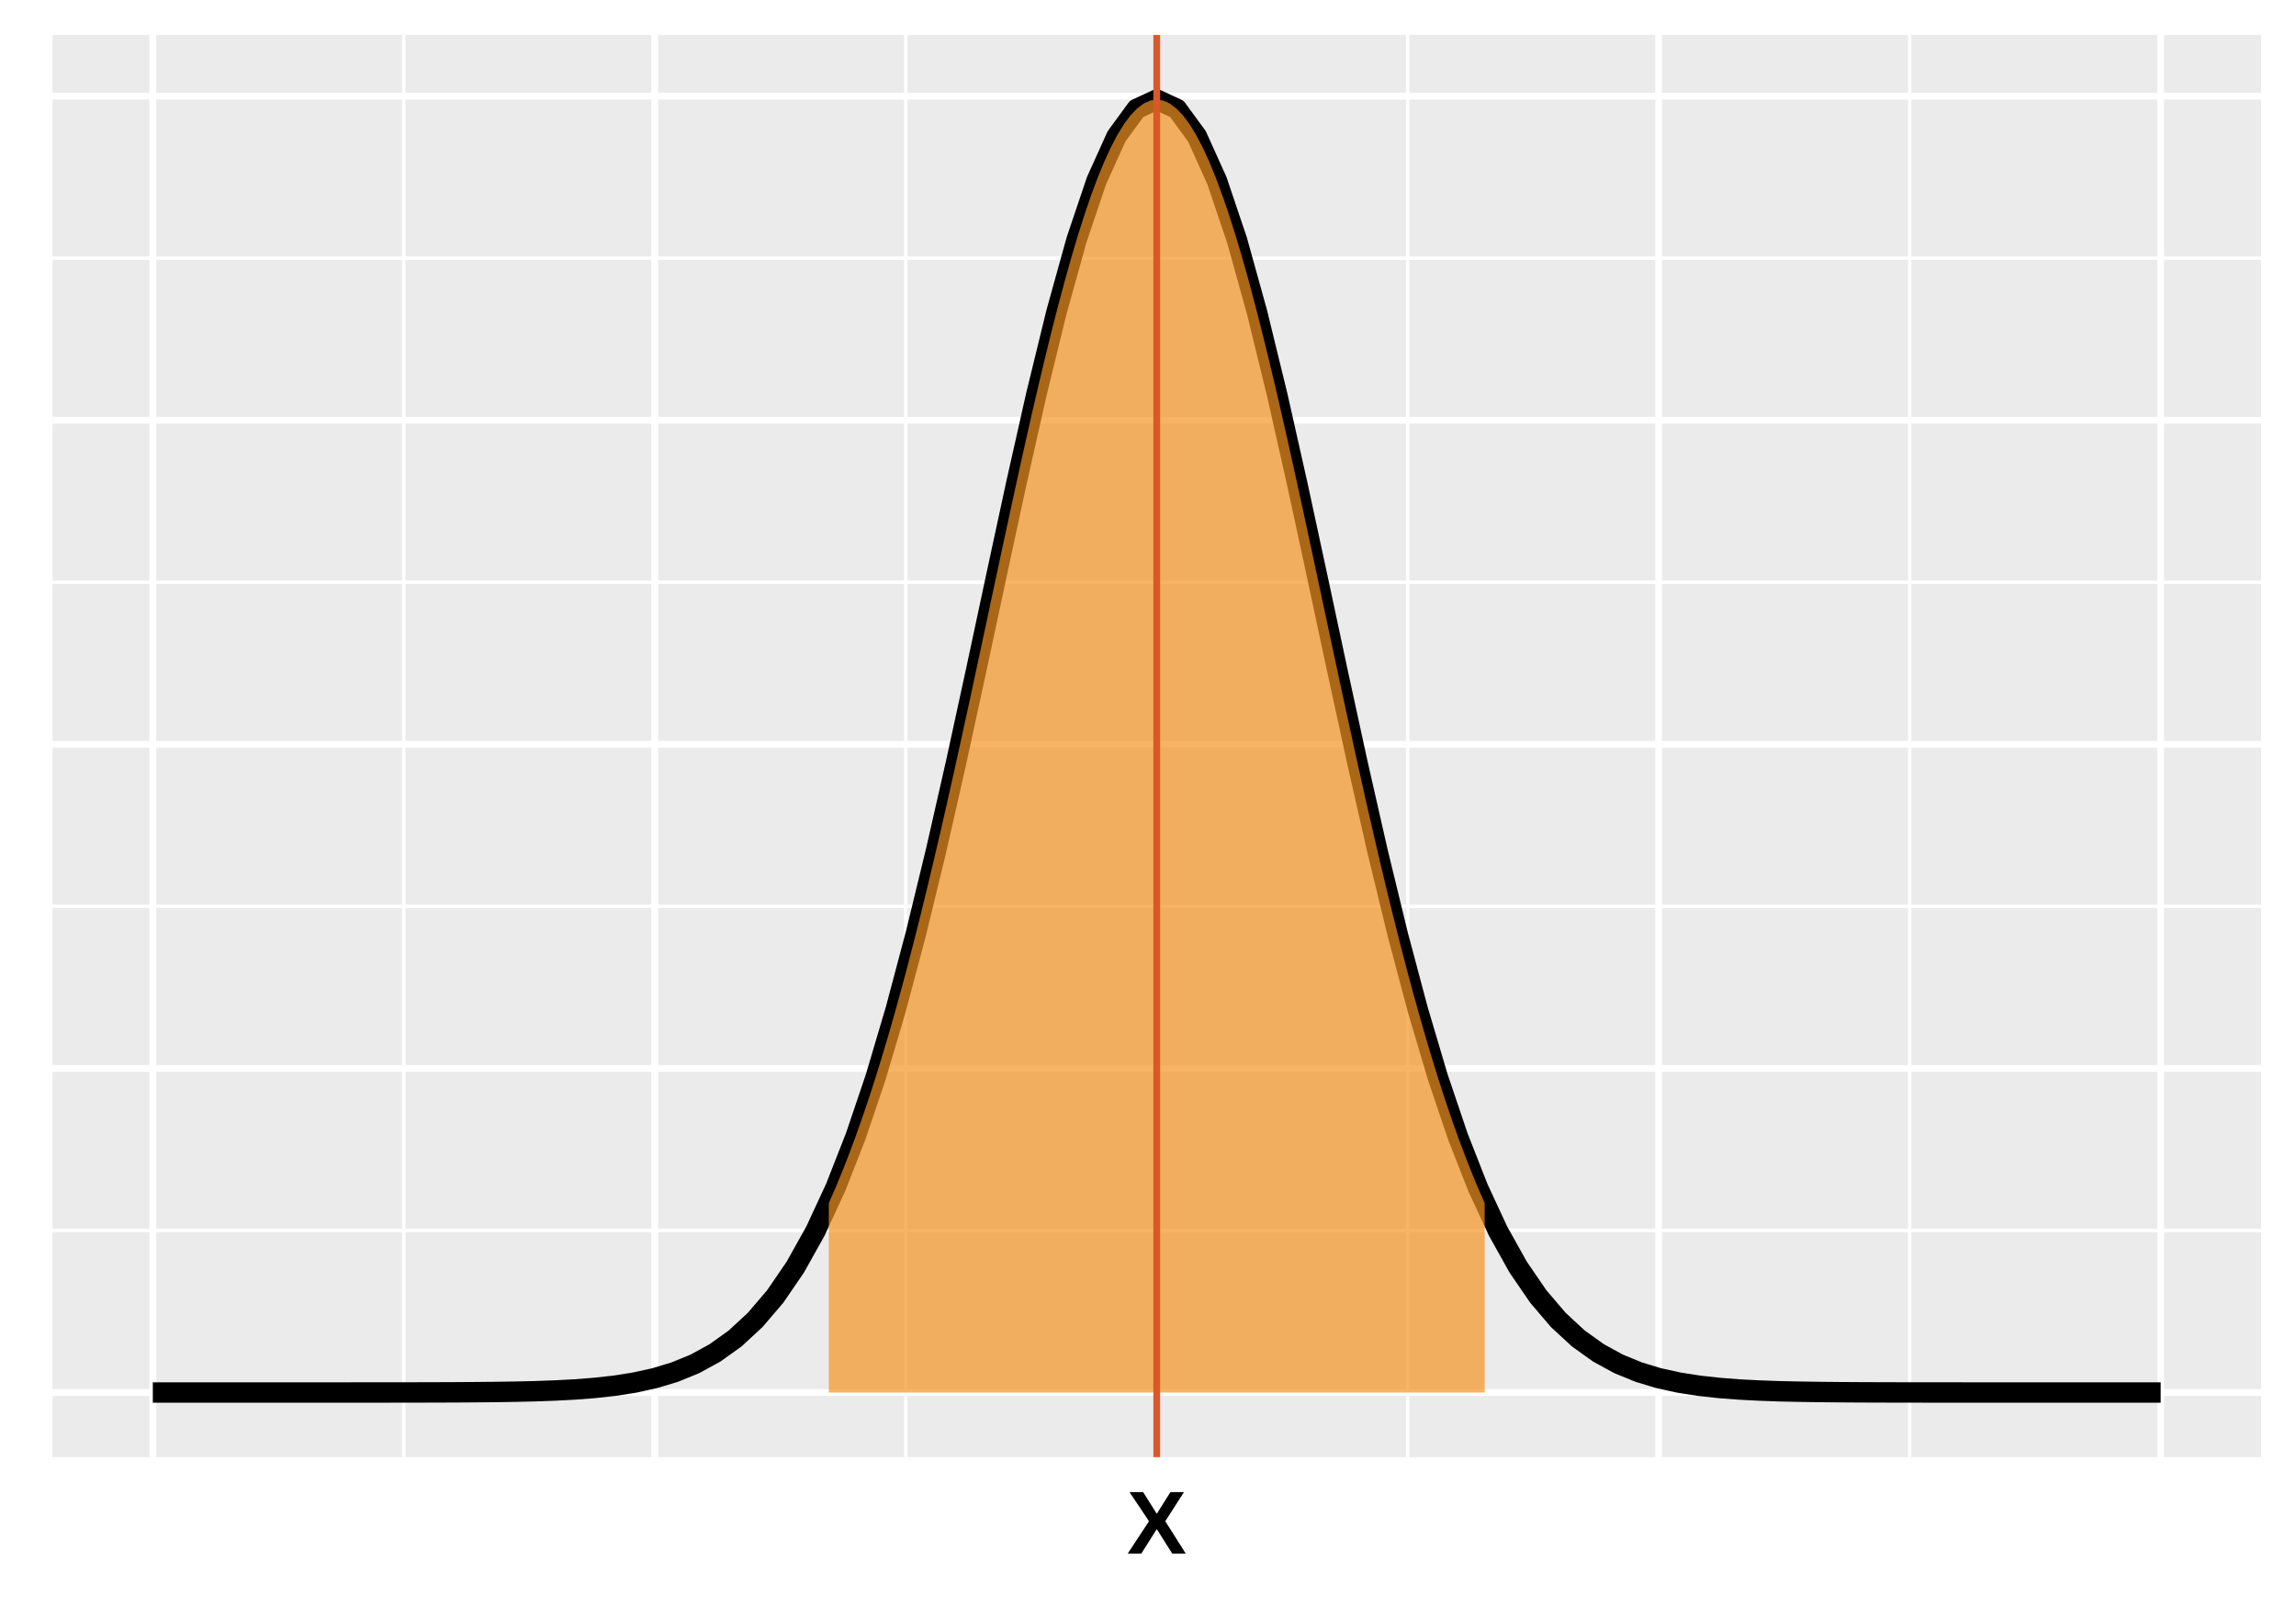
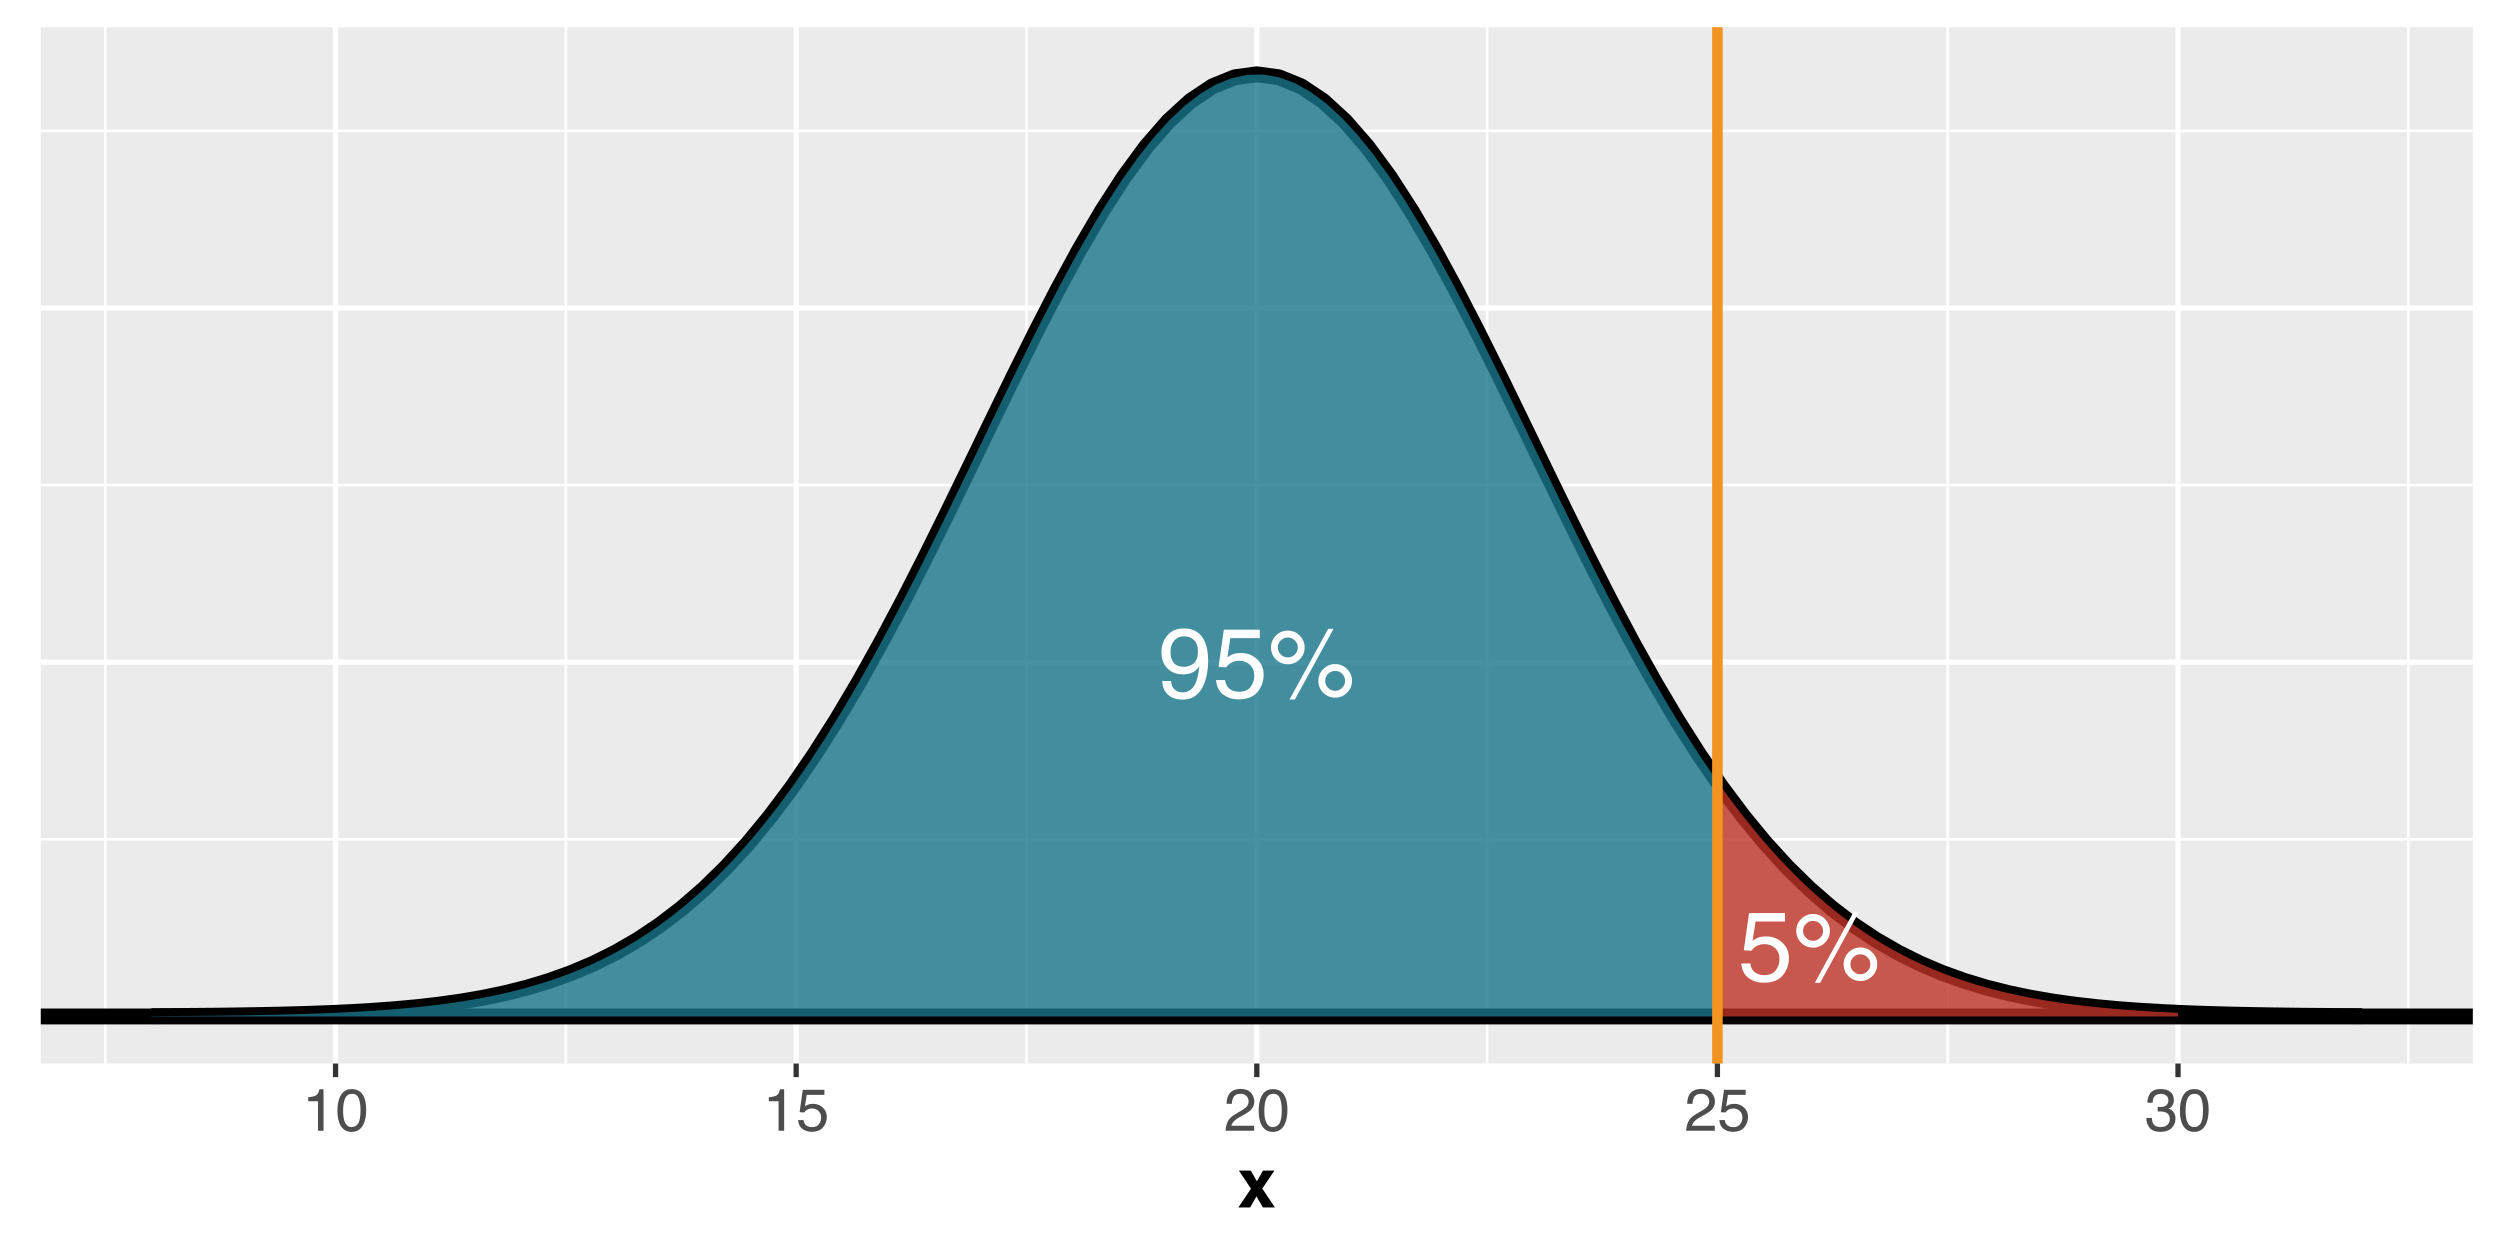
- <svg xmlns="http://www.w3.org/2000/svg" width="360pt" height="252pt" viewBox="0 0 360 252" version="1.1">
+ <svg xmlns="http://www.w3.org/2000/svg" xmlns:xlink="http://www.w3.org/1999/xlink" width="504pt" height="252pt" viewBox="0 0 504 252" version="1.1">
  <defs>
+     <g>
+       <symbol overflow="visible" id="glyph0-0">
+         <path style="stroke:none;" d="M 0.641 0 L 0.641 -14.297 L 11.984 -14.297 L 11.984 0 Z M 10.188 -1.797 L 10.188 -12.5 L 2.438 -12.5 L 2.438 -1.797 Z M 10.188 -1.797 " />
+       </symbol>
+       <symbol overflow="visible" id="glyph0-1">
+         <path style="stroke:none;" d="M 2.641 -3.359 C 2.691 -2.398 3.066 -1.734 3.766 -1.359 C 4.117 -1.16 4.52 -1.062 4.969 -1.062 C 5.801 -1.062 6.516 -1.41 7.109 -2.109 C 7.703 -2.805 8.117 -4.223 8.359 -6.359 C 7.973 -5.742 7.492 -5.312 6.922 -5.062 C 6.348 -4.812 5.727 -4.688 5.062 -4.688 C 3.719 -4.688 2.656 -5.102 1.875 -5.938 C 1.094 -6.781 0.703 -7.859 0.703 -9.172 C 0.703 -10.43 1.086 -11.539 1.859 -12.5 C 2.641 -13.469 3.781 -13.953 5.281 -13.953 C 7.312 -13.953 8.711 -13.035 9.484 -11.203 C 9.91 -10.203 10.125 -8.945 10.125 -7.438 C 10.125 -5.727 9.867 -4.219 9.359 -2.906 C 8.504 -0.707 7.062 0.391 5.031 0.391 C 3.676 0.391 2.645 0.035 1.938 -0.672 C 1.227 -1.391 0.875 -2.285 0.875 -3.359 Z M 5.297 -6.219 C 5.992 -6.219 6.629 -6.445 7.203 -6.906 C 7.773 -7.363 8.062 -8.164 8.062 -9.312 C 8.062 -10.332 7.801 -11.094 7.281 -11.594 C 6.77 -12.102 6.117 -12.359 5.328 -12.359 C 4.461 -12.359 3.781 -12.066 3.281 -11.484 C 2.781 -10.91 2.531 -10.145 2.531 -9.188 C 2.531 -8.281 2.75 -7.555 3.188 -7.016 C 3.633 -6.484 4.336 -6.219 5.297 -6.219 Z M 5.297 -6.219 " />
+       </symbol>
+       <symbol overflow="visible" id="glyph0-2">
+         <path style="stroke:none;" d="M 2.469 -3.547 C 2.582 -2.547 3.047 -1.859 3.859 -1.484 C 4.266 -1.285 4.742 -1.188 5.297 -1.188 C 6.328 -1.188 7.094 -1.516 7.594 -2.172 C 8.094 -2.836 8.344 -3.57 8.344 -4.375 C 8.344 -5.352 8.047 -6.109 7.453 -6.641 C 6.859 -7.172 6.148 -7.438 5.328 -7.438 C 4.723 -7.438 4.203 -7.316 3.766 -7.078 C 3.336 -6.848 2.973 -6.523 2.672 -6.109 L 1.141 -6.203 L 2.203 -13.703 L 9.453 -13.703 L 9.453 -12 L 3.516 -12 L 2.922 -8.125 C 3.254 -8.375 3.566 -8.562 3.859 -8.688 C 4.367 -8.895 4.969 -9 5.656 -9 C 6.926 -9 8.004 -8.586 8.891 -7.766 C 9.785 -6.941 10.234 -5.898 10.234 -4.641 C 10.234 -3.328 9.828 -2.164 9.016 -1.156 C 8.203 -0.156 6.898 0.344 5.109 0.344 C 3.984 0.344 2.984 0.023 2.109 -0.609 C 1.234 -1.242 0.742 -2.223 0.641 -3.547 Z M 2.469 -3.547 " />
+       </symbol>
+       <symbol overflow="visible" id="glyph0-3">
+         <path style="stroke:none;" d="M 13.578 -6.766 C 14.516 -6.766 15.312 -6.43 15.969 -5.766 C 16.633 -5.109 16.969 -4.316 16.969 -3.391 C 16.969 -2.453 16.633 -1.648 15.969 -0.984 C 15.312 -0.328 14.516 0 13.578 0 C 12.641 0 11.836 -0.328 11.172 -0.984 C 10.516 -1.648 10.188 -2.453 10.188 -3.391 C 10.188 -4.316 10.516 -5.109 11.172 -5.766 C 11.836 -6.43 12.641 -6.766 13.578 -6.766 Z M 12.172 -13.875 L 13.25 -13.875 L 5.453 0.375 L 4.375 0.375 Z M 4.031 -8.109 C 4.582 -8.109 5.055 -8.305 5.453 -8.703 C 5.848 -9.098 6.047 -9.566 6.047 -10.109 C 6.047 -10.66 5.848 -11.133 5.453 -11.531 C 5.055 -11.926 4.582 -12.125 4.031 -12.125 C 3.477 -12.125 3.004 -11.926 2.609 -11.531 C 2.211 -11.145 2.016 -10.672 2.016 -10.109 C 2.016 -9.566 2.211 -9.098 2.609 -8.703 C 3.004 -8.305 3.477 -8.109 4.031 -8.109 Z M 4.031 -13.516 C 4.969 -13.516 5.766 -13.18 6.422 -12.516 C 7.086 -11.848 7.422 -11.047 7.422 -10.109 C 7.422 -9.18 7.086 -8.383 6.422 -7.719 C 5.766 -7.062 4.969 -6.734 4.031 -6.734 C 3.094 -6.734 2.289 -7.062 1.625 -7.719 C 0.969 -8.383 0.641 -9.18 0.641 -10.109 C 0.641 -11.047 0.969 -11.848 1.625 -12.516 C 2.289 -13.18 3.094 -13.516 4.031 -13.516 Z M 13.578 -1.375 C 14.129 -1.375 14.598 -1.57 14.984 -1.969 C 15.379 -2.363 15.578 -2.836 15.578 -3.391 C 15.578 -3.941 15.379 -4.41 14.984 -4.797 C 14.598 -5.191 14.129 -5.391 13.578 -5.391 C 13.023 -5.391 12.551 -5.191 12.156 -4.797 C 11.758 -4.41 11.562 -3.941 11.562 -3.391 C 11.562 -2.836 11.758 -2.363 12.156 -1.969 C 12.551 -1.57 13.023 -1.375 13.578 -1.375 Z M 13.578 -1.375 " />
+       </symbol>
+       <symbol overflow="visible" id="glyph1-0">
+         <path style="stroke:none;" d="M 0.391 0 L 0.391 -8.609 L 7.219 -8.609 L 7.219 0 Z M 6.141 -1.078 L 6.141 -7.531 L 1.469 -7.531 L 1.469 -1.078 Z M 6.141 -1.078 " />
+       </symbol>
+       <symbol overflow="visible" id="glyph1-1">
+         <path style="stroke:none;" d="M 1.156 -5.938 L 1.156 -6.75 C 1.914 -6.82 2.441 -6.945 2.734 -7.125 C 3.035 -7.301 3.266 -7.711 3.422 -8.359 L 4.25 -8.359 L 4.25 0 L 3.125 0 L 3.125 -5.938 Z M 1.156 -5.938 " />
+       </symbol>
+       <symbol overflow="visible" id="glyph1-2">
+         <path style="stroke:none;" d="M 3.25 -8.391 C 4.332 -8.391 5.117 -7.941 5.609 -7.047 C 5.984 -6.359 6.172 -5.41 6.172 -4.203 C 6.172 -3.066 6 -2.125 5.656 -1.375 C 5.164 -0.301 4.359 0.234 3.234 0.234 C 2.234 0.234 1.484 -0.203 0.984 -1.078 C 0.578 -1.816 0.375 -2.801 0.375 -4.031 C 0.375 -4.977 0.5 -5.797 0.75 -6.484 C 1.207 -7.754 2.039 -8.391 3.25 -8.391 Z M 3.234 -0.734 C 3.785 -0.734 4.223 -0.973 4.547 -1.453 C 4.867 -1.941 5.031 -2.848 5.031 -4.172 C 5.031 -5.117 4.91 -5.898 4.672 -6.516 C 4.441 -7.129 3.988 -7.438 3.312 -7.438 C 2.688 -7.438 2.227 -7.145 1.938 -6.562 C 1.656 -5.977 1.516 -5.117 1.516 -3.984 C 1.516 -3.129 1.609 -2.441 1.797 -1.922 C 2.078 -1.129 2.555 -0.734 3.234 -0.734 Z M 3.234 -0.734 " />
+       </symbol>
+       <symbol overflow="visible" id="glyph1-3">
+         <path style="stroke:none;" d="M 1.484 -2.141 C 1.555 -1.535 1.836 -1.117 2.328 -0.891 C 2.578 -0.773 2.863 -0.719 3.188 -0.719 C 3.812 -0.719 4.273 -0.914 4.578 -1.312 C 4.879 -1.707 5.031 -2.148 5.031 -2.641 C 5.031 -3.223 4.848 -3.676 4.484 -4 C 4.129 -4.32 3.703 -4.484 3.203 -4.484 C 2.836 -4.484 2.523 -4.41 2.266 -4.266 C 2.004 -4.129 1.785 -3.938 1.609 -3.688 L 0.688 -3.734 L 1.328 -8.25 L 5.688 -8.25 L 5.688 -7.234 L 2.125 -7.234 L 1.766 -4.906 C 1.961 -5.051 2.148 -5.16 2.328 -5.234 C 2.641 -5.359 3 -5.422 3.406 -5.422 C 4.176 -5.422 4.828 -5.172 5.359 -4.672 C 5.898 -4.18 6.172 -3.555 6.172 -2.797 C 6.172 -2.004 5.922 -1.301 5.422 -0.688 C 4.93 -0.082 4.148 0.219 3.078 0.219 C 2.398 0.219 1.797 0.023 1.266 -0.359 C 0.742 -0.742 0.453 -1.336 0.391 -2.141 Z M 1.484 -2.141 " />
+       </symbol>
+       <symbol overflow="visible" id="glyph1-4">
+         <path style="stroke:none;" d="M 0.375 0 C 0.414 -0.719 0.566 -1.344 0.828 -1.875 C 1.086 -2.414 1.594 -2.906 2.344 -3.344 L 3.469 -4 C 3.969 -4.289 4.32 -4.539 4.531 -4.75 C 4.852 -5.07 5.016 -5.441 5.016 -5.859 C 5.016 -6.348 4.863 -6.734 4.562 -7.016 C 4.27 -7.305 3.883 -7.453 3.406 -7.453 C 2.676 -7.453 2.176 -7.18 1.906 -6.641 C 1.75 -6.336 1.664 -5.93 1.656 -5.422 L 0.578 -5.422 C 0.586 -6.148 0.723 -6.742 0.984 -7.203 C 1.441 -8.016 2.25 -8.422 3.406 -8.422 C 4.363 -8.422 5.062 -8.16 5.5 -7.641 C 5.945 -7.117 6.172 -6.539 6.172 -5.906 C 6.172 -5.238 5.938 -4.664 5.469 -4.188 C 5.195 -3.906 4.707 -3.566 4 -3.172 L 3.188 -2.734 C 2.812 -2.523 2.516 -2.32 2.297 -2.125 C 1.898 -1.789 1.648 -1.414 1.547 -1 L 6.141 -1 L 6.141 0 Z M 0.375 0 " />
+       </symbol>
+       <symbol overflow="visible" id="glyph1-5">
+         <path style="stroke:none;" d="M 3.125 0.234 C 2.125 0.234 1.398 -0.035 0.953 -0.578 C 0.504 -1.129 0.281 -1.797 0.281 -2.578 L 1.391 -2.578 C 1.43 -2.035 1.531 -1.641 1.688 -1.391 C 1.969 -0.953 2.461 -0.734 3.172 -0.734 C 3.734 -0.734 4.18 -0.879 4.516 -1.172 C 4.848 -1.473 5.016 -1.859 5.016 -2.328 C 5.016 -2.898 4.836 -3.301 4.484 -3.531 C 4.129 -3.77 3.641 -3.891 3.016 -3.891 C 2.941 -3.891 2.867 -3.883 2.797 -3.875 C 2.723 -3.875 2.648 -3.875 2.578 -3.875 L 2.578 -4.812 C 2.691 -4.789 2.785 -4.781 2.859 -4.781 C 2.93 -4.781 3.008 -4.781 3.094 -4.781 C 3.488 -4.781 3.812 -4.844 4.062 -4.969 C 4.508 -5.188 4.734 -5.578 4.734 -6.141 C 4.734 -6.555 4.582 -6.875 4.281 -7.094 C 3.988 -7.32 3.645 -7.438 3.25 -7.438 C 2.551 -7.438 2.066 -7.203 1.797 -6.734 C 1.648 -6.484 1.566 -6.117 1.547 -5.641 L 0.5 -5.641 C 0.5 -6.266 0.625 -6.797 0.875 -7.234 C 1.301 -8.016 2.055 -8.406 3.141 -8.406 C 3.992 -8.406 4.656 -8.211 5.125 -7.828 C 5.594 -7.453 5.828 -6.898 5.828 -6.172 C 5.828 -5.66 5.691 -5.242 5.422 -4.922 C 5.242 -4.723 5.02 -4.566 4.75 -4.453 C 5.188 -4.328 5.531 -4.094 5.781 -3.75 C 6.031 -3.406 6.156 -2.984 6.156 -2.484 C 6.156 -1.68 5.891 -1.023 5.359 -0.516 C 4.836 -0.016 4.094 0.234 3.125 0.234 Z M 3.125 0.234 " />
+       </symbol>
+       <symbol overflow="visible" id="glyph2-0">
+         <path style="stroke:none;" d="M 1.047 -10.078 L 9.172 -10.078 L 9.172 0 L 1.047 0 Z M 7.906 -1.266 L 7.906 -8.812 L 2.312 -8.812 L 2.312 -1.266 Z M 7.906 -1.266 " />
+       </symbol>
+       <symbol overflow="visible" id="glyph2-1">
+         <path style="stroke:none;" d="M 7.547 0 L 5.125 0 L 3.828 -2.234 L 2.547 0 L 0.172 0 L 2.719 -3.781 L 0.281 -7.438 L 2.672 -7.438 L 3.922 -5.281 L 5.141 -7.438 L 7.453 -7.438 L 5 -3.812 Z M 7.547 0 " />
+       </symbol>
+     </g>
    <clipPath id="clip1">
-       <path d="M 8.219 5.48 L 354.52 5.48 L 354.52 228.504 L 8.219 228.504 Z M 8.219 5.48 " />
+       <path d="M 8.219 5.48 L 498.52 5.48 L 498.52 214.414 L 8.219 214.414 Z M 8.219 5.48 " />
    </clipPath>
    <clipPath id="clip2">
-       <path d="M 8.219 192 L 354.52 192 L 354.52 194 L 8.219 194 Z M 8.219 192 " />
+       <path d="M 8.219 168 L 498.52 168 L 498.52 170 L 8.219 170 Z M 8.219 168 " />
    </clipPath>
    <clipPath id="clip3">
-       <path d="M 8.219 141 L 354.52 141 L 354.52 143 L 8.219 143 Z M 8.219 141 " />
+       <path d="M 8.219 97 L 498.52 97 L 498.52 99 L 8.219 99 Z M 8.219 97 " />
    </clipPath>
    <clipPath id="clip4">
-       <path d="M 8.219 91 L 354.52 91 L 354.52 92 L 8.219 92 Z M 8.219 91 " />
+       <path d="M 8.219 26 L 498.52 26 L 498.52 27 L 8.219 27 Z M 8.219 26 " />
    </clipPath>
    <clipPath id="clip5">
-       <path d="M 8.219 40 L 354.52 40 L 354.52 41 L 8.219 41 Z M 8.219 40 " />
+       <path d="M 20 5.48 L 22 5.48 L 22 214.414 L 20 214.414 Z M 20 5.48 " />
    </clipPath>
    <clipPath id="clip6">
-       <path d="M 63 5.48 L 64 5.48 L 64 228.504 L 63 228.504 Z M 63 5.48 " />
+       <path d="M 113 5.48 L 115 5.48 L 115 214.414 L 113 214.414 Z M 113 5.48 " />
    </clipPath>
    <clipPath id="clip7">
-       <path d="M 141 5.48 L 143 5.48 L 143 228.504 L 141 228.504 Z M 141 5.48 " />
+       <path d="M 206 5.48 L 208 5.48 L 208 214.414 L 206 214.414 Z M 206 5.48 " />
    </clipPath>
    <clipPath id="clip8">
-       <path d="M 220 5.48 L 221 5.48 L 221 228.504 L 220 228.504 Z M 220 5.48 " />
+       <path d="M 299 5.48 L 301 5.48 L 301 214.414 L 299 214.414 Z M 299 5.48 " />
    </clipPath>
    <clipPath id="clip9">
-       <path d="M 299 5.48 L 300 5.48 L 300 228.504 L 299 228.504 Z M 299 5.48 " />
+       <path d="M 392 5.48 L 393 5.48 L 393 214.414 L 392 214.414 Z M 392 5.48 " />
    </clipPath>
    <clipPath id="clip10">
-       <path d="M 8.219 217 L 354.52 217 L 354.52 219 L 8.219 219 Z M 8.219 217 " />
+       <path d="M 485 5.48 L 486 5.48 L 486 214.414 L 485 214.414 Z M 485 5.48 " />
    </clipPath>
    <clipPath id="clip11">
-       <path d="M 8.219 167 L 354.52 167 L 354.52 169 L 8.219 169 Z M 8.219 167 " />
+       <path d="M 8.219 204 L 498.52 204 L 498.52 206 L 8.219 206 Z M 8.219 204 " />
    </clipPath>
    <clipPath id="clip12">
-       <path d="M 8.219 116 L 354.52 116 L 354.52 118 L 8.219 118 Z M 8.219 116 " />
+       <path d="M 8.219 132 L 498.52 132 L 498.52 135 L 8.219 135 Z M 8.219 132 " />
    </clipPath>
    <clipPath id="clip13">
-       <path d="M 8.219 65 L 354.52 65 L 354.52 67 L 8.219 67 Z M 8.219 65 " />
+       <path d="M 8.219 61 L 498.52 61 L 498.52 63 L 8.219 63 Z M 8.219 61 " />
    </clipPath>
    <clipPath id="clip14">
-       <path d="M 8.219 14 L 354.52 14 L 354.52 16 L 8.219 16 Z M 8.219 14 " />
+       <path d="M 67 5.48 L 69 5.48 L 69 214.414 L 67 214.414 Z M 67 5.48 " />
    </clipPath>
    <clipPath id="clip15">
-       <path d="M 23 5.48 L 25 5.48 L 25 228.504 L 23 228.504 Z M 23 5.48 " />
+       <path d="M 159 5.48 L 162 5.48 L 162 214.414 L 159 214.414 Z M 159 5.48 " />
    </clipPath>
    <clipPath id="clip16">
-       <path d="M 102 5.48 L 104 5.48 L 104 228.504 L 102 228.504 Z M 102 5.48 " />
+       <path d="M 252 5.48 L 254 5.48 L 254 214.414 L 252 214.414 Z M 252 5.48 " />
    </clipPath>
    <clipPath id="clip17">
-       <path d="M 180 5.48 L 182 5.48 L 182 228.504 L 180 228.504 Z M 180 5.48 " />
+       <path d="M 345 5.48 L 347 5.48 L 347 214.414 L 345 214.414 Z M 345 5.48 " />
    </clipPath>
    <clipPath id="clip18">
-       <path d="M 259 5.48 L 261 5.48 L 261 228.504 L 259 228.504 Z M 259 5.48 " />
+       <path d="M 438 5.48 L 440 5.48 L 440 214.414 L 438 214.414 Z M 438 5.48 " />
    </clipPath>
    <clipPath id="clip19">
-       <path d="M 338 5.48 L 340 5.48 L 340 228.504 L 338 228.504 Z M 338 5.48 " />
+       <path d="M 8.219 203 L 498.52 203 L 498.52 207 L 8.219 207 Z M 8.219 203 " />
    </clipPath>
    <clipPath id="clip20">
-       <path d="M 180 5.48 L 182 5.48 L 182 228.504 L 180 228.504 Z M 180 5.48 " />
+       <path d="M 345 5.48 L 348 5.48 L 348 214.414 L 345 214.414 Z M 345 5.48 " />
    </clipPath>
  </defs>
  <g id="surface299">
-     <rect x="0" y="0" width="360" height="252" style="fill:rgb(100%,100%,100%);fill-opacity:1;stroke:none;" />
-     <rect x="0" y="0" width="360" height="252" style="fill:rgb(100%,100%,100%);fill-opacity:1;stroke:none;" />
-     <path style="fill:none;stroke-width:1.067;stroke-linecap:round;stroke-linejoin:round;stroke:rgb(100%,100%,100%);stroke-opacity:1;stroke-miterlimit:10;" d="M 0 252 L 360 252 L 360 0 L 0 0 Z M 0 252 " />
+     <rect x="0" y="0" width="504" height="252" style="fill:rgb(100%,100%,100%);fill-opacity:1;stroke:none;" />
+     <rect x="0" y="0" width="504" height="252" style="fill:rgb(100%,100%,100%);fill-opacity:1;stroke:none;" />
+     <path style="fill:none;stroke-width:1.067;stroke-linecap:round;stroke-linejoin:round;stroke:rgb(100%,100%,100%);stroke-opacity:1;stroke-miterlimit:10;" d="M 0 252 L 504 252 L 504 0 L 0 0 Z M 0 252 " />
    <g clip-path="url(#clip1)" clip-rule="nonzero">
-       <path style=" stroke:none;fill-rule:nonzero;fill:rgb(92.157%,92.157%,92.157%);fill-opacity:1;" d="M 8.219 228.504 L 354.52 228.504 L 354.52 5.48 L 8.219 5.48 Z M 8.219 228.504 " />
+       <path style=" stroke:none;fill-rule:nonzero;fill:rgb(92.157%,92.157%,92.157%);fill-opacity:1;" d="M 8.219 214.414 L 498.52 214.414 L 498.52 5.48 L 8.219 5.48 Z M 8.219 214.414 " />
    </g>
    <g clip-path="url(#clip2)" clip-rule="nonzero">
-       <path style="fill:none;stroke-width:0.533;stroke-linecap:butt;stroke-linejoin:round;stroke:rgb(100%,100%,100%);stroke-opacity:1;stroke-miterlimit:10;" d="M 8.219 192.957 L 354.52 192.957 " />
+       <path style="fill:none;stroke-width:0.533;stroke-linecap:butt;stroke-linejoin:round;stroke:rgb(100%,100%,100%);stroke-opacity:1;stroke-miterlimit:10;" d="M 8.219 169.211 L 498.52 169.211 " />
    </g>
    <g clip-path="url(#clip3)" clip-rule="nonzero">
-       <path style="fill:none;stroke-width:0.533;stroke-linecap:butt;stroke-linejoin:round;stroke:rgb(100%,100%,100%);stroke-opacity:1;stroke-miterlimit:10;" d="M 8.219 142.133 L 354.52 142.133 " />
+       <path style="fill:none;stroke-width:0.533;stroke-linecap:butt;stroke-linejoin:round;stroke:rgb(100%,100%,100%);stroke-opacity:1;stroke-miterlimit:10;" d="M 8.219 97.793 L 498.52 97.793 " />
    </g>
    <g clip-path="url(#clip4)" clip-rule="nonzero">
-       <path style="fill:none;stroke-width:0.533;stroke-linecap:butt;stroke-linejoin:round;stroke:rgb(100%,100%,100%);stroke-opacity:1;stroke-miterlimit:10;" d="M 8.219 91.312 L 354.52 91.312 " />
+       <path style="fill:none;stroke-width:0.533;stroke-linecap:butt;stroke-linejoin:round;stroke:rgb(100%,100%,100%);stroke-opacity:1;stroke-miterlimit:10;" d="M 8.219 26.375 L 498.52 26.375 " />
    </g>
    <g clip-path="url(#clip5)" clip-rule="nonzero">
-       <path style="fill:none;stroke-width:0.533;stroke-linecap:butt;stroke-linejoin:round;stroke:rgb(100%,100%,100%);stroke-opacity:1;stroke-miterlimit:10;" d="M 8.219 40.492 L 354.52 40.492 " />
+       <path style="fill:none;stroke-width:0.533;stroke-linecap:butt;stroke-linejoin:round;stroke:rgb(100%,100%,100%);stroke-opacity:1;stroke-miterlimit:10;" d="M 21.219 214.414 L 21.219 5.48 " />
    </g>
    <g clip-path="url(#clip6)" clip-rule="nonzero">
-       <path style="fill:none;stroke-width:0.533;stroke-linecap:butt;stroke-linejoin:round;stroke:rgb(100%,100%,100%);stroke-opacity:1;stroke-miterlimit:10;" d="M 63.312 228.504 L 63.312 5.48 " />
+       <path style="fill:none;stroke-width:0.533;stroke-linecap:butt;stroke-linejoin:round;stroke:rgb(100%,100%,100%);stroke-opacity:1;stroke-miterlimit:10;" d="M 114.078 214.414 L 114.078 5.48 " />
    </g>
    <g clip-path="url(#clip7)" clip-rule="nonzero">
-       <path style="fill:none;stroke-width:0.533;stroke-linecap:butt;stroke-linejoin:round;stroke:rgb(100%,100%,100%);stroke-opacity:1;stroke-miterlimit:10;" d="M 142.016 228.504 L 142.016 5.48 " />
+       <path style="fill:none;stroke-width:0.533;stroke-linecap:butt;stroke-linejoin:round;stroke:rgb(100%,100%,100%);stroke-opacity:1;stroke-miterlimit:10;" d="M 206.941 214.414 L 206.941 5.48 " />
    </g>
    <g clip-path="url(#clip8)" clip-rule="nonzero">
-       <path style="fill:none;stroke-width:0.533;stroke-linecap:butt;stroke-linejoin:round;stroke:rgb(100%,100%,100%);stroke-opacity:1;stroke-miterlimit:10;" d="M 220.723 228.504 L 220.723 5.48 " />
+       <path style="fill:none;stroke-width:0.533;stroke-linecap:butt;stroke-linejoin:round;stroke:rgb(100%,100%,100%);stroke-opacity:1;stroke-miterlimit:10;" d="M 299.801 214.414 L 299.801 5.48 " />
    </g>
    <g clip-path="url(#clip9)" clip-rule="nonzero">
-       <path style="fill:none;stroke-width:0.533;stroke-linecap:butt;stroke-linejoin:round;stroke:rgb(100%,100%,100%);stroke-opacity:1;stroke-miterlimit:10;" d="M 299.426 228.504 L 299.426 5.48 " />
+       <path style="fill:none;stroke-width:0.533;stroke-linecap:butt;stroke-linejoin:round;stroke:rgb(100%,100%,100%);stroke-opacity:1;stroke-miterlimit:10;" d="M 392.66 214.414 L 392.66 5.48 " />
    </g>
    <g clip-path="url(#clip10)" clip-rule="nonzero">
-       <path style="fill:none;stroke-width:1.067;stroke-linecap:butt;stroke-linejoin:round;stroke:rgb(100%,100%,100%);stroke-opacity:1;stroke-miterlimit:10;" d="M 8.219 218.367 L 354.52 218.367 " />
+       <path style="fill:none;stroke-width:0.533;stroke-linecap:butt;stroke-linejoin:round;stroke:rgb(100%,100%,100%);stroke-opacity:1;stroke-miterlimit:10;" d="M 485.52 214.414 L 485.52 5.48 " />
    </g>
    <g clip-path="url(#clip11)" clip-rule="nonzero">
-       <path style="fill:none;stroke-width:1.067;stroke-linecap:butt;stroke-linejoin:round;stroke:rgb(100%,100%,100%);stroke-opacity:1;stroke-miterlimit:10;" d="M 8.219 167.543 L 354.52 167.543 " />
+       <path style="fill:none;stroke-width:1.067;stroke-linecap:butt;stroke-linejoin:round;stroke:rgb(100%,100%,100%);stroke-opacity:1;stroke-miterlimit:10;" d="M 8.219 204.918 L 498.52 204.918 " />
    </g>
    <g clip-path="url(#clip12)" clip-rule="nonzero">
-       <path style="fill:none;stroke-width:1.067;stroke-linecap:butt;stroke-linejoin:round;stroke:rgb(100%,100%,100%);stroke-opacity:1;stroke-miterlimit:10;" d="M 8.219 116.723 L 354.52 116.723 " />
+       <path style="fill:none;stroke-width:1.067;stroke-linecap:butt;stroke-linejoin:round;stroke:rgb(100%,100%,100%);stroke-opacity:1;stroke-miterlimit:10;" d="M 8.219 133.5 L 498.52 133.5 " />
    </g>
    <g clip-path="url(#clip13)" clip-rule="nonzero">
-       <path style="fill:none;stroke-width:1.067;stroke-linecap:butt;stroke-linejoin:round;stroke:rgb(100%,100%,100%);stroke-opacity:1;stroke-miterlimit:10;" d="M 8.219 65.902 L 354.52 65.902 " />
+       <path style="fill:none;stroke-width:1.067;stroke-linecap:butt;stroke-linejoin:round;stroke:rgb(100%,100%,100%);stroke-opacity:1;stroke-miterlimit:10;" d="M 8.219 62.086 L 498.52 62.086 " />
    </g>
    <g clip-path="url(#clip14)" clip-rule="nonzero">
-       <path style="fill:none;stroke-width:1.067;stroke-linecap:butt;stroke-linejoin:round;stroke:rgb(100%,100%,100%);stroke-opacity:1;stroke-miterlimit:10;" d="M 8.219 15.078 L 354.52 15.078 " />
+       <path style="fill:none;stroke-width:1.067;stroke-linecap:butt;stroke-linejoin:round;stroke:rgb(100%,100%,100%);stroke-opacity:1;stroke-miterlimit:10;" d="M 67.648 214.414 L 67.648 5.48 " />
    </g>
    <g clip-path="url(#clip15)" clip-rule="nonzero">
-       <path style="fill:none;stroke-width:1.067;stroke-linecap:butt;stroke-linejoin:round;stroke:rgb(100%,100%,100%);stroke-opacity:1;stroke-miterlimit:10;" d="M 23.961 228.504 L 23.961 5.48 " />
+       <path style="fill:none;stroke-width:1.067;stroke-linecap:butt;stroke-linejoin:round;stroke:rgb(100%,100%,100%);stroke-opacity:1;stroke-miterlimit:10;" d="M 160.508 214.414 L 160.508 5.48 " />
    </g>
    <g clip-path="url(#clip16)" clip-rule="nonzero">
-       <path style="fill:none;stroke-width:1.067;stroke-linecap:butt;stroke-linejoin:round;stroke:rgb(100%,100%,100%);stroke-opacity:1;stroke-miterlimit:10;" d="M 102.664 228.504 L 102.664 5.48 " />
+       <path style="fill:none;stroke-width:1.067;stroke-linecap:butt;stroke-linejoin:round;stroke:rgb(100%,100%,100%);stroke-opacity:1;stroke-miterlimit:10;" d="M 253.371 214.414 L 253.371 5.48 " />
    </g>
    <g clip-path="url(#clip17)" clip-rule="nonzero">
-       <path style="fill:none;stroke-width:1.067;stroke-linecap:butt;stroke-linejoin:round;stroke:rgb(100%,100%,100%);stroke-opacity:1;stroke-miterlimit:10;" d="M 181.371 228.504 L 181.371 5.48 " />
+       <path style="fill:none;stroke-width:1.067;stroke-linecap:butt;stroke-linejoin:round;stroke:rgb(100%,100%,100%);stroke-opacity:1;stroke-miterlimit:10;" d="M 346.23 214.414 L 346.23 5.48 " />
    </g>
    <g clip-path="url(#clip18)" clip-rule="nonzero">
-       <path style="fill:none;stroke-width:1.067;stroke-linecap:butt;stroke-linejoin:round;stroke:rgb(100%,100%,100%);stroke-opacity:1;stroke-miterlimit:10;" d="M 260.074 228.504 L 260.074 5.48 " />
-     </g>
+       <path style="fill:none;stroke-width:1.067;stroke-linecap:butt;stroke-linejoin:round;stroke:rgb(100%,100%,100%);stroke-opacity:1;stroke-miterlimit:10;" d="M 439.09 214.414 L 439.09 5.48 " />
+     </g>
+     <path style="fill:none;stroke-width:3.201;stroke-linecap:butt;stroke-linejoin:round;stroke:rgb(0%,0%,0%);stroke-opacity:1;stroke-miterlimit:10;" d="M 30.504 204.855 L 34.961 204.832 L 39.422 204.797 L 43.879 204.758 L 48.336 204.699 L 52.793 204.625 L 57.25 204.531 L 61.707 204.406 L 66.164 204.246 L 70.621 204.043 L 75.078 203.781 L 79.535 203.457 L 83.992 203.047 L 88.449 202.539 L 92.906 201.914 L 97.363 201.148 L 101.82 200.219 L 106.281 199.094 L 110.738 197.746 L 115.195 196.145 L 119.652 194.254 L 124.109 192.039 L 128.566 189.465 L 133.023 186.488 L 137.48 183.082 L 141.938 179.211 L 146.395 174.848 L 150.852 169.969 L 155.309 164.555 L 159.766 158.602 L 164.223 152.105 L 168.68 145.086 L 173.141 137.566 L 177.598 129.586 L 182.055 121.195 L 186.512 112.465 L 190.969 103.473 L 195.426 94.316 L 199.883 85.105 L 204.34 75.957 L 208.797 66.992 L 213.254 58.348 L 217.711 50.152 L 222.168 42.543 L 226.625 35.645 L 231.082 29.578 L 235.539 24.457 L 239.996 20.367 L 244.457 17.391 L 248.914 15.582 L 253.371 14.977 L 257.828 15.582 L 262.285 17.391 L 266.742 20.367 L 271.199 24.457 L 275.656 29.578 L 280.113 35.645 L 284.57 42.543 L 289.027 50.152 L 293.484 58.348 L 297.941 66.992 L 302.398 75.957 L 306.855 85.105 L 311.316 94.316 L 315.773 103.473 L 320.23 112.465 L 324.688 121.195 L 329.145 129.586 L 333.602 137.566 L 338.059 145.086 L 342.516 152.105 L 346.973 158.602 L 351.43 164.555 L 355.887 169.969 L 360.344 174.848 L 364.801 179.211 L 369.258 183.082 L 373.715 186.488 L 378.176 189.465 L 382.633 192.039 L 387.09 194.254 L 391.547 196.145 L 396.004 197.746 L 400.461 199.094 L 404.918 200.219 L 409.375 201.148 L 413.832 201.914 L 418.289 202.539 L 422.746 203.047 L 427.203 203.457 L 431.66 203.781 L 436.117 204.043 L 440.574 204.246 L 445.031 204.406 L 449.492 204.531 L 453.949 204.625 L 458.406 204.699 L 462.863 204.758 L 467.32 204.797 L 471.777 204.832 L 476.234 204.855 " />
    <g clip-path="url(#clip19)" clip-rule="nonzero">
-       <path style="fill:none;stroke-width:1.067;stroke-linecap:butt;stroke-linejoin:round;stroke:rgb(100%,100%,100%);stroke-opacity:1;stroke-miterlimit:10;" d="M 338.781 228.504 L 338.781 5.48 " />
-     </g>
-     <path style="fill:none;stroke-width:3.201;stroke-linecap:butt;stroke-linejoin:round;stroke:rgb(0%,0%,0%);stroke-opacity:1;stroke-miterlimit:10;" d="M 23.961 218.367 L 52.293 218.367 L 55.441 218.363 L 58.59 218.363 L 64.887 218.355 L 68.035 218.348 L 71.184 218.336 L 74.332 218.316 L 77.48 218.285 L 80.629 218.238 L 83.777 218.168 L 86.926 218.055 L 90.07 217.891 L 93.219 217.648 L 96.367 217.301 L 99.516 216.805 L 102.664 216.113 L 105.812 215.16 L 108.961 213.871 L 112.109 212.148 L 115.258 209.895 L 118.406 206.984 L 121.555 203.297 L 124.703 198.695 L 127.852 193.059 L 131 186.27 L 134.148 178.242 L 137.297 168.926 L 140.441 158.316 L 143.59 146.473 L 146.738 133.527 L 149.887 119.676 L 153.035 105.211 L 156.184 90.477 L 159.332 75.891 L 162.48 61.91 L 165.629 49.016 L 168.777 37.68 L 171.926 28.34 L 175.074 21.371 L 178.223 17.07 L 181.371 15.617 L 184.52 17.07 L 187.668 21.371 L 190.812 28.34 L 193.961 37.68 L 197.109 49.016 L 200.258 61.91 L 203.406 75.891 L 206.555 90.477 L 209.703 105.211 L 212.852 119.676 L 216 133.527 L 219.148 146.473 L 222.297 158.316 L 225.445 168.926 L 228.594 178.242 L 231.742 186.27 L 234.891 193.059 L 238.039 198.695 L 241.188 203.297 L 244.332 206.984 L 247.48 209.895 L 250.629 212.148 L 253.777 213.871 L 256.926 215.16 L 260.074 216.113 L 263.223 216.805 L 266.371 217.301 L 269.52 217.648 L 272.668 217.891 L 275.816 218.055 L 278.965 218.168 L 282.113 218.238 L 285.262 218.285 L 288.41 218.316 L 291.559 218.336 L 294.703 218.348 L 297.852 218.355 L 304.148 218.363 L 307.297 218.363 L 310.445 218.367 L 338.781 218.367 " />
-     <path style=" stroke:none;fill-rule:nonzero;fill:rgb(94.902%,58.039%,13.333%);fill-opacity:0.698;" d="M 129.949 188.664 L 130.977 186.32 L 132.008 183.84 L 133.035 181.223 L 134.062 178.473 L 135.09 175.586 L 136.121 172.555 L 137.148 169.391 L 138.176 166.086 L 139.203 162.641 L 140.234 159.062 L 141.262 155.352 L 142.289 151.512 L 143.32 147.547 L 144.348 143.461 L 145.375 139.262 L 146.402 134.953 L 147.434 130.547 L 148.461 126.051 L 149.488 121.473 L 150.516 116.824 L 151.547 112.113 L 152.574 107.359 L 153.602 102.566 L 154.633 97.754 L 155.66 92.934 L 156.688 88.121 L 157.715 83.332 L 158.746 78.582 L 159.773 73.887 L 160.801 69.262 L 161.828 64.727 L 162.859 60.297 L 163.887 55.988 L 164.914 51.82 L 165.945 47.805 L 166.973 43.961 L 168 40.305 L 169.027 36.852 L 170.059 33.617 L 171.086 30.609 L 172.113 27.852 L 173.145 25.344 L 174.172 23.109 L 175.199 21.148 L 176.227 19.473 L 177.258 18.094 L 178.285 17.016 L 179.312 16.238 L 180.34 15.773 L 181.371 15.617 L 182.398 15.773 L 183.426 16.238 L 184.457 17.016 L 185.484 18.094 L 186.512 19.473 L 187.539 21.148 L 188.57 23.109 L 189.598 25.344 L 190.625 27.852 L 191.652 30.609 L 192.684 33.617 L 193.711 36.852 L 194.738 40.305 L 195.77 43.961 L 196.797 47.805 L 197.824 51.82 L 198.852 55.988 L 199.883 60.297 L 200.91 64.727 L 201.938 69.262 L 202.965 73.887 L 203.996 78.582 L 205.023 83.332 L 206.051 88.121 L 207.082 92.934 L 208.109 97.754 L 209.137 102.566 L 210.164 107.359 L 211.195 112.113 L 212.223 116.824 L 213.25 121.473 L 214.277 126.051 L 215.309 130.547 L 216.336 134.953 L 217.363 139.262 L 218.395 143.461 L 219.422 147.547 L 220.449 151.512 L 221.477 155.352 L 222.508 159.062 L 223.535 162.641 L 224.562 166.086 L 225.59 169.391 L 226.621 172.555 L 227.648 175.586 L 228.676 178.473 L 229.707 181.223 L 230.734 183.84 L 231.762 186.32 L 232.789 188.664 L 232.789 218.367 L 129.949 218.367 Z M 129.949 188.664 " />
+       <path style="fill:none;stroke-width:3.201;stroke-linecap:butt;stroke-linejoin:round;stroke:rgb(0%,0%,0%);stroke-opacity:1;stroke-miterlimit:10;" d="M 8.219 204.918 L 498.52 204.918 " />
+     </g>
+     <path style=" stroke:none;fill-rule:nonzero;fill:rgb(9.412%,46.667%,54.902%);fill-opacity:0.8;" d="M 30.504 204.855 L 33.664 204.836 L 36.82 204.816 L 39.977 204.793 L 43.133 204.766 L 46.293 204.727 L 49.449 204.684 L 52.605 204.629 L 55.762 204.566 L 58.922 204.488 L 62.078 204.395 L 65.234 204.281 L 68.391 204.148 L 71.551 203.992 L 74.707 203.805 L 77.863 203.586 L 81.023 203.328 L 84.18 203.027 L 87.336 202.676 L 90.492 202.27 L 93.652 201.797 L 96.809 201.254 L 99.965 200.629 L 103.121 199.91 L 106.281 199.094 L 109.438 198.164 L 112.594 197.113 L 115.75 195.926 L 118.91 194.594 L 122.066 193.098 L 125.223 191.43 L 128.379 189.578 L 131.539 187.527 L 134.695 185.266 L 137.852 182.777 L 141.008 180.059 L 144.168 177.094 L 147.324 173.875 L 150.48 170.395 L 153.637 166.648 L 156.797 162.629 L 159.953 158.34 L 163.109 153.781 L 166.266 148.953 L 169.426 143.867 L 172.582 138.531 L 175.738 132.965 L 178.895 127.176 L 182.055 121.195 L 185.211 115.039 L 188.367 108.742 L 191.523 102.336 L 194.684 95.852 L 197.84 89.328 L 200.996 82.809 L 204.152 76.336 L 207.312 69.953 L 210.469 63.707 L 213.625 57.645 L 216.781 51.816 L 219.941 46.266 L 223.098 41.043 L 226.254 36.188 L 229.41 31.75 L 232.57 27.762 L 235.727 24.266 L 238.883 21.289 L 242.039 18.863 L 245.199 17.008 L 248.355 15.746 L 251.512 15.082 L 254.668 15.027 L 257.828 15.582 L 260.984 16.742 L 264.141 18.492 L 267.301 20.82 L 270.457 23.703 L 273.613 27.109 L 276.77 31.012 L 279.93 35.375 L 283.086 40.156 L 286.242 45.32 L 289.398 50.812 L 292.559 56.598 L 295.715 62.621 L 298.871 68.836 L 302.027 75.199 L 305.188 81.66 L 308.344 88.176 L 311.5 94.703 L 314.656 101.195 L 317.816 107.621 L 320.973 113.938 L 324.129 120.121 L 327.285 126.137 L 330.445 131.957 L 333.602 137.566 L 336.758 142.945 L 339.914 148.074 L 343.074 152.949 L 346.23 157.555 L 346.23 204.918 L 30.504 204.918 Z M 30.504 204.855 " />
+     <path style=" stroke:none;fill-rule:nonzero;fill:rgb(74.902%,20%,14.902%);fill-opacity:0.8;" d="M 346.23 157.555 L 347.16 158.859 L 348.086 160.141 L 349.016 161.398 L 349.945 162.629 L 350.871 163.84 L 351.801 165.027 L 352.73 166.188 L 353.66 167.328 L 354.586 168.445 L 355.516 169.539 L 356.445 170.605 L 357.375 171.652 L 358.301 172.676 L 359.23 173.676 L 360.16 174.656 L 361.086 175.609 L 362.016 176.543 L 362.945 177.453 L 363.875 178.344 L 364.801 179.211 L 365.73 180.059 L 366.66 180.883 L 367.586 181.688 L 368.516 182.469 L 369.445 183.234 L 370.375 183.977 L 371.301 184.699 L 372.23 185.402 L 373.16 186.086 L 374.09 186.754 L 375.016 187.398 L 375.945 188.027 L 376.875 188.637 L 377.801 189.23 L 378.73 189.805 L 379.66 190.363 L 380.59 190.906 L 381.516 191.43 L 382.445 191.941 L 383.375 192.434 L 384.301 192.91 L 385.23 193.375 L 386.16 193.82 L 387.09 194.254 L 388.016 194.676 L 388.945 195.082 L 389.875 195.473 L 390.805 195.852 L 391.73 196.219 L 392.66 196.57 L 393.59 196.914 L 394.516 197.242 L 395.445 197.562 L 396.375 197.867 L 397.305 198.164 L 398.23 198.449 L 399.16 198.727 L 400.09 198.992 L 401.016 199.246 L 401.945 199.492 L 402.875 199.727 L 403.805 199.957 L 404.73 200.176 L 405.66 200.387 L 406.59 200.59 L 407.52 200.781 L 408.445 200.969 L 409.375 201.148 L 410.305 201.32 L 411.23 201.488 L 412.16 201.645 L 413.09 201.797 L 414.02 201.945 L 414.945 202.082 L 415.875 202.219 L 416.805 202.348 L 417.73 202.469 L 418.66 202.586 L 419.59 202.699 L 420.52 202.809 L 421.445 202.91 L 423.305 203.105 L 424.234 203.195 L 425.16 203.281 L 426.09 203.363 L 427.02 203.441 L 427.945 203.516 L 429.805 203.656 L 430.734 203.719 L 431.66 203.781 L 433.52 203.898 L 434.445 203.953 L 435.375 204.004 L 437.234 204.098 L 438.16 204.141 L 439.09 204.184 L 439.09 204.918 L 346.23 204.918 Z M 346.23 157.555 " />
+     <g style="fill:rgb(100%,100%,100%);fill-opacity:1;">
+       <use xlink:href="#glyph0-1" x="233.441" y="140.645" />
+       <use xlink:href="#glyph0-2" x="244.518" y="140.645" />
+       <use xlink:href="#glyph0-3" x="255.595" y="140.645" />
+     </g>
+     <g style="fill:rgb(100%,100%,100%);fill-opacity:1;">
+       <use xlink:href="#glyph0-2" x="350.406" y="197.777" />
+       <use xlink:href="#glyph0-3" x="361.483" y="197.777" />
+     </g>
    <g clip-path="url(#clip20)" clip-rule="nonzero">
-       <path style="fill:none;stroke-width:1.067;stroke-linecap:butt;stroke-linejoin:round;stroke:rgb(85.098%,34.51%,16.078%);stroke-opacity:1;stroke-miterlimit:10;" d="M 181.371 228.504 L 181.371 5.48 " />
-     </g>
-     <path style=" stroke:none;fill-rule:nonzero;fill:rgb(0%,0%,0%);fill-opacity:1;" d="M 183.797 243.617 L 181.375 239.781 L 178.957 243.617 L 176.824 243.617 L 180.16 238.551 L 177.105 233.984 L 179.238 233.984 L 181.375 237.387 L 183.516 233.984 L 185.637 233.984 L 182.711 238.551 L 185.914 243.617 Z M 183.797 243.617 " />
+       <path style="fill:none;stroke-width:2.134;stroke-linecap:butt;stroke-linejoin:round;stroke:rgb(94.902%,58.039%,13.333%);stroke-opacity:1;stroke-miterlimit:10;" d="M 346.23 214.414 L 346.23 5.48 " />
+     </g>
+     <path style="fill:none;stroke-width:1.067;stroke-linecap:butt;stroke-linejoin:round;stroke:rgb(20%,20%,20%);stroke-opacity:1;stroke-miterlimit:10;" d="M 67.648 217.156 L 67.648 214.414 " />
+     <path style="fill:none;stroke-width:1.067;stroke-linecap:butt;stroke-linejoin:round;stroke:rgb(20%,20%,20%);stroke-opacity:1;stroke-miterlimit:10;" d="M 160.508 217.156 L 160.508 214.414 " />
+     <path style="fill:none;stroke-width:1.067;stroke-linecap:butt;stroke-linejoin:round;stroke:rgb(20%,20%,20%);stroke-opacity:1;stroke-miterlimit:10;" d="M 253.371 217.156 L 253.371 214.414 " />
+     <path style="fill:none;stroke-width:1.067;stroke-linecap:butt;stroke-linejoin:round;stroke:rgb(20%,20%,20%);stroke-opacity:1;stroke-miterlimit:10;" d="M 346.23 217.156 L 346.23 214.414 " />
+     <path style="fill:none;stroke-width:1.067;stroke-linecap:butt;stroke-linejoin:round;stroke:rgb(20%,20%,20%);stroke-opacity:1;stroke-miterlimit:10;" d="M 439.09 217.156 L 439.09 214.414 " />
+     <g style="fill:rgb(30.196%,30.196%,30.196%);fill-opacity:1;">
+       <use xlink:href="#glyph1-1" x="60.977" y="227.953" />
+       <use xlink:href="#glyph1-2" x="67.65" y="227.953" />
+     </g>
+     <g style="fill:rgb(30.196%,30.196%,30.196%);fill-opacity:1;">
+       <use xlink:href="#glyph1-1" x="153.836" y="227.953" />
+       <use xlink:href="#glyph1-3" x="160.51" y="227.953" />
+     </g>
+     <g style="fill:rgb(30.196%,30.196%,30.196%);fill-opacity:1;">
+       <use xlink:href="#glyph1-4" x="246.699" y="227.953" />
+       <use xlink:href="#glyph1-2" x="253.373" y="227.953" />
+     </g>
+     <g style="fill:rgb(30.196%,30.196%,30.196%);fill-opacity:1;">
+       <use xlink:href="#glyph1-4" x="339.559" y="227.953" />
+       <use xlink:href="#glyph1-3" x="346.232" y="227.953" />
+     </g>
+     <g style="fill:rgb(30.196%,30.196%,30.196%);fill-opacity:1;">
+       <use xlink:href="#glyph1-5" x="432.418" y="227.953" />
+       <use xlink:href="#glyph1-2" x="439.092" y="227.953" />
+     </g>
+     <g style="fill:rgb(0%,0%,0%);fill-opacity:1;">
+       <use xlink:href="#glyph2-1" x="249.477" y="243.426" />
+     </g>
  </g>
</svg>
